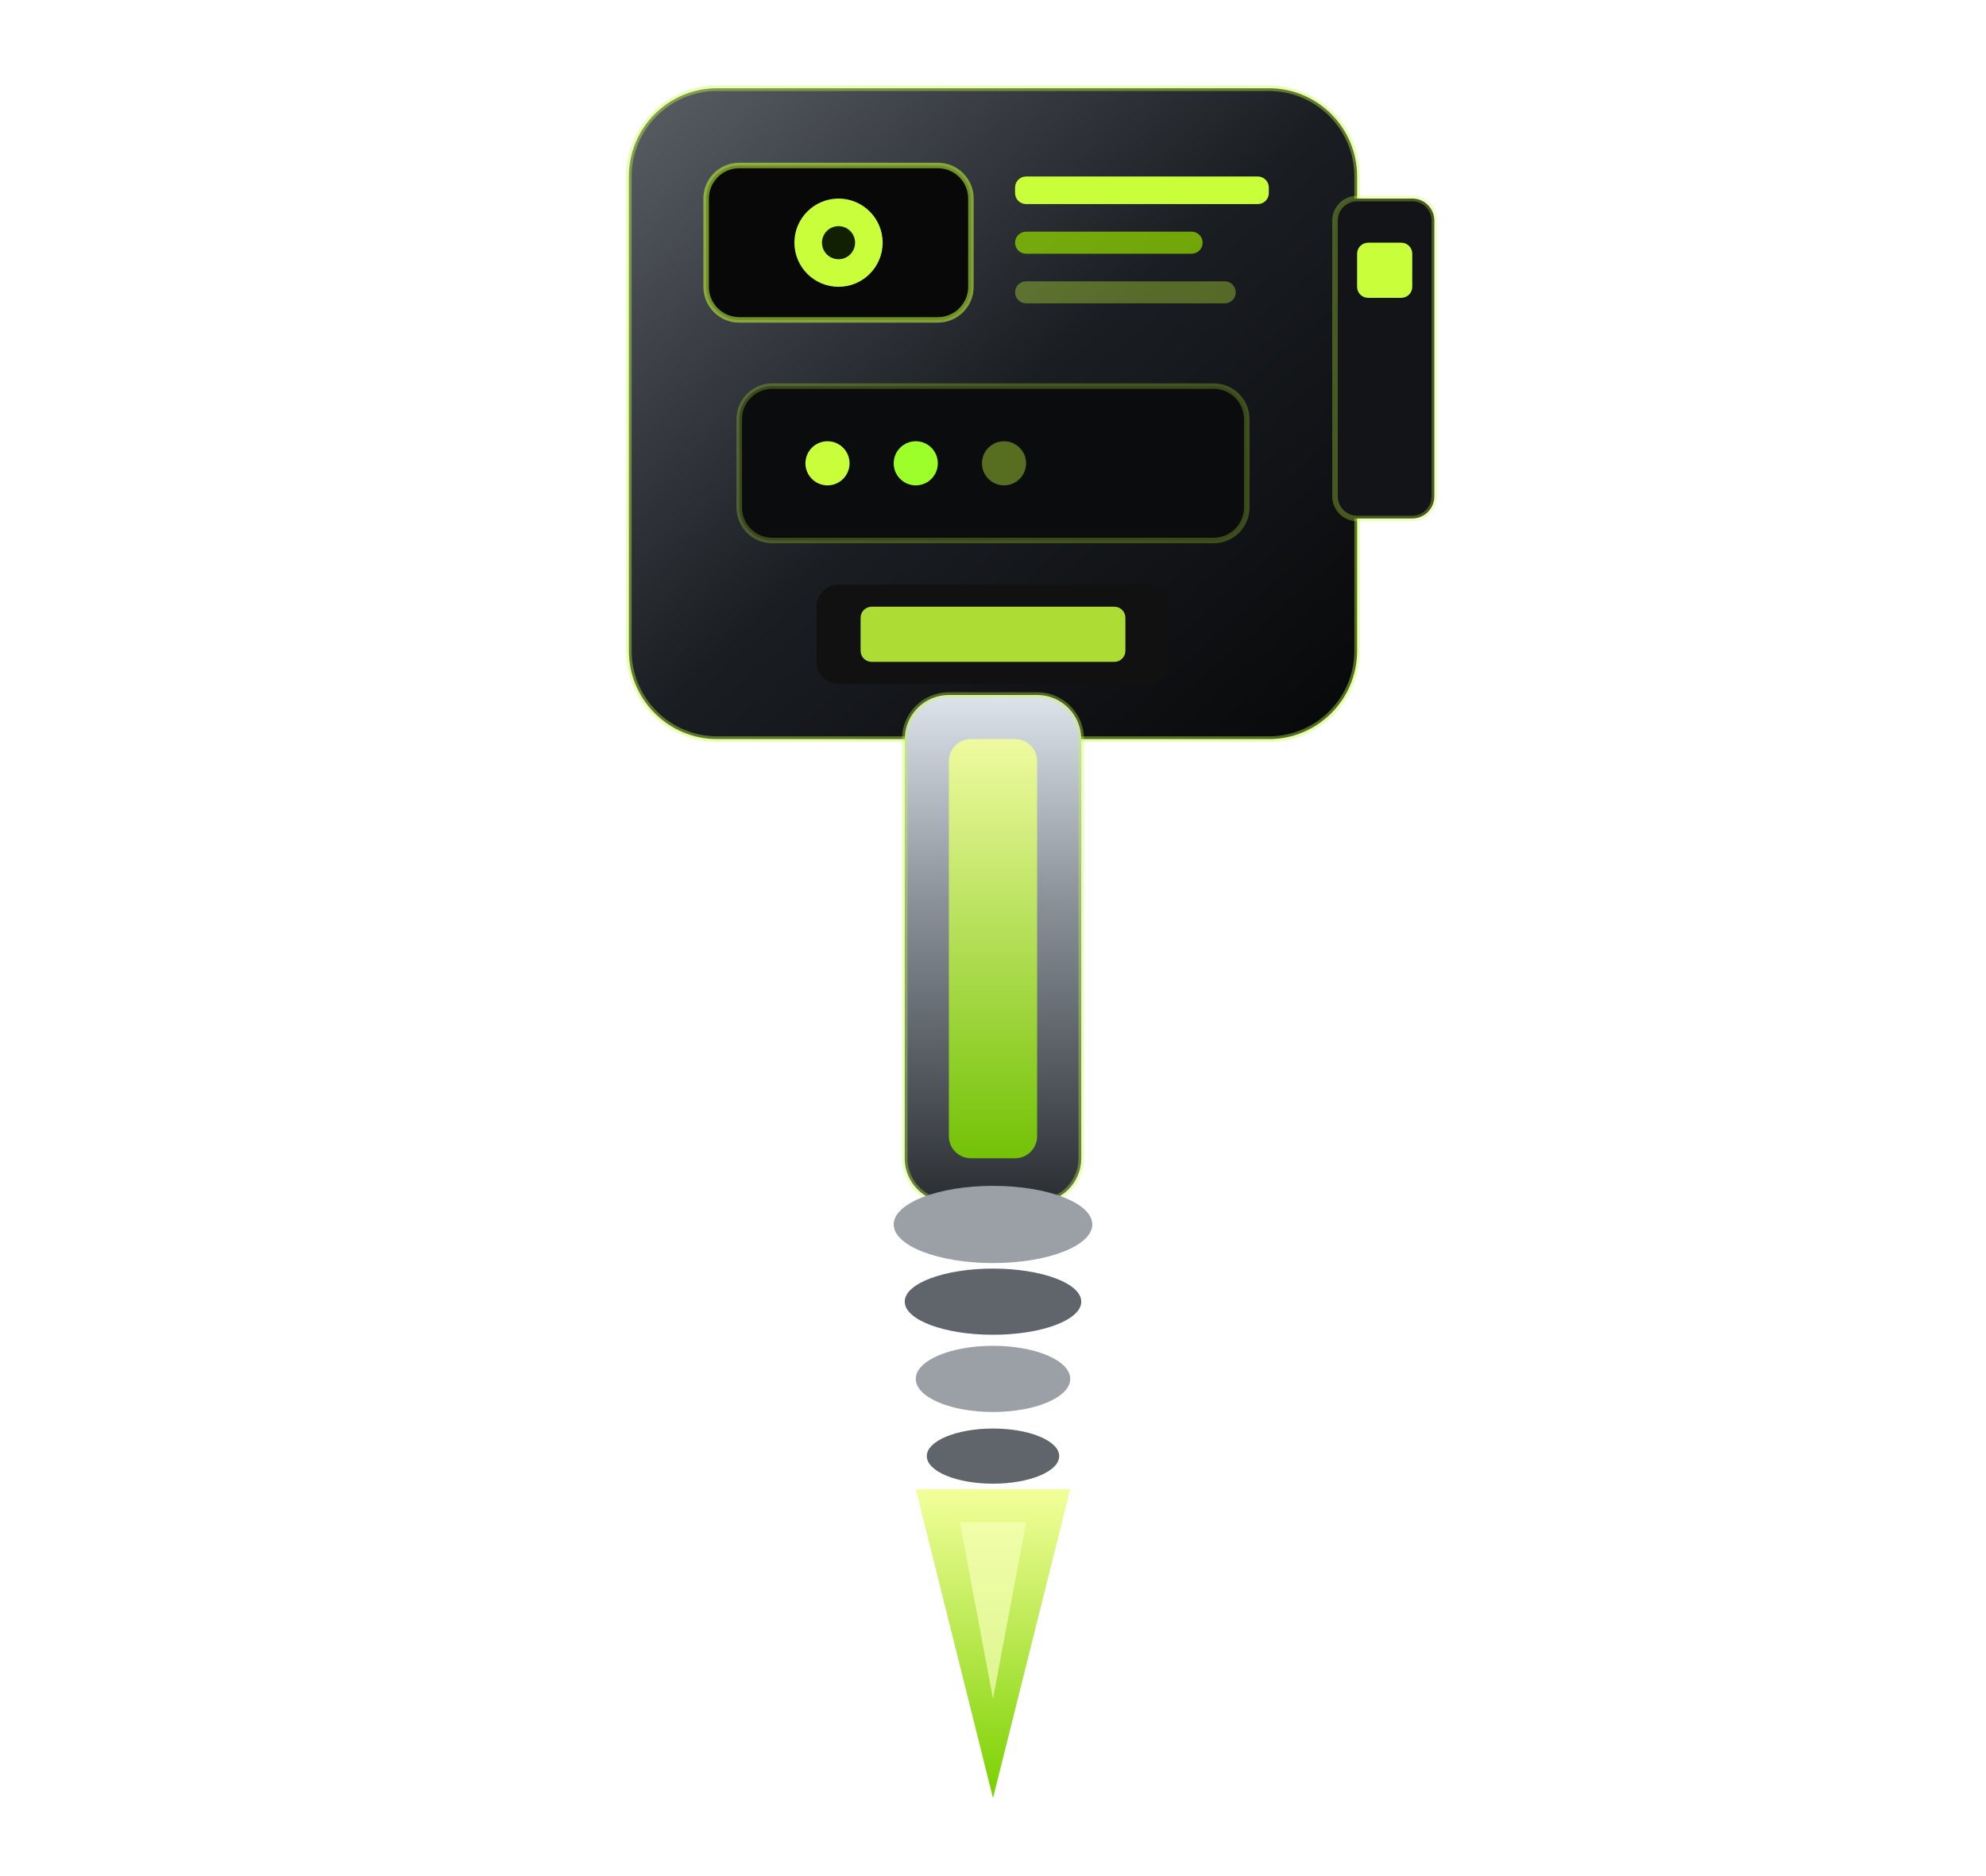
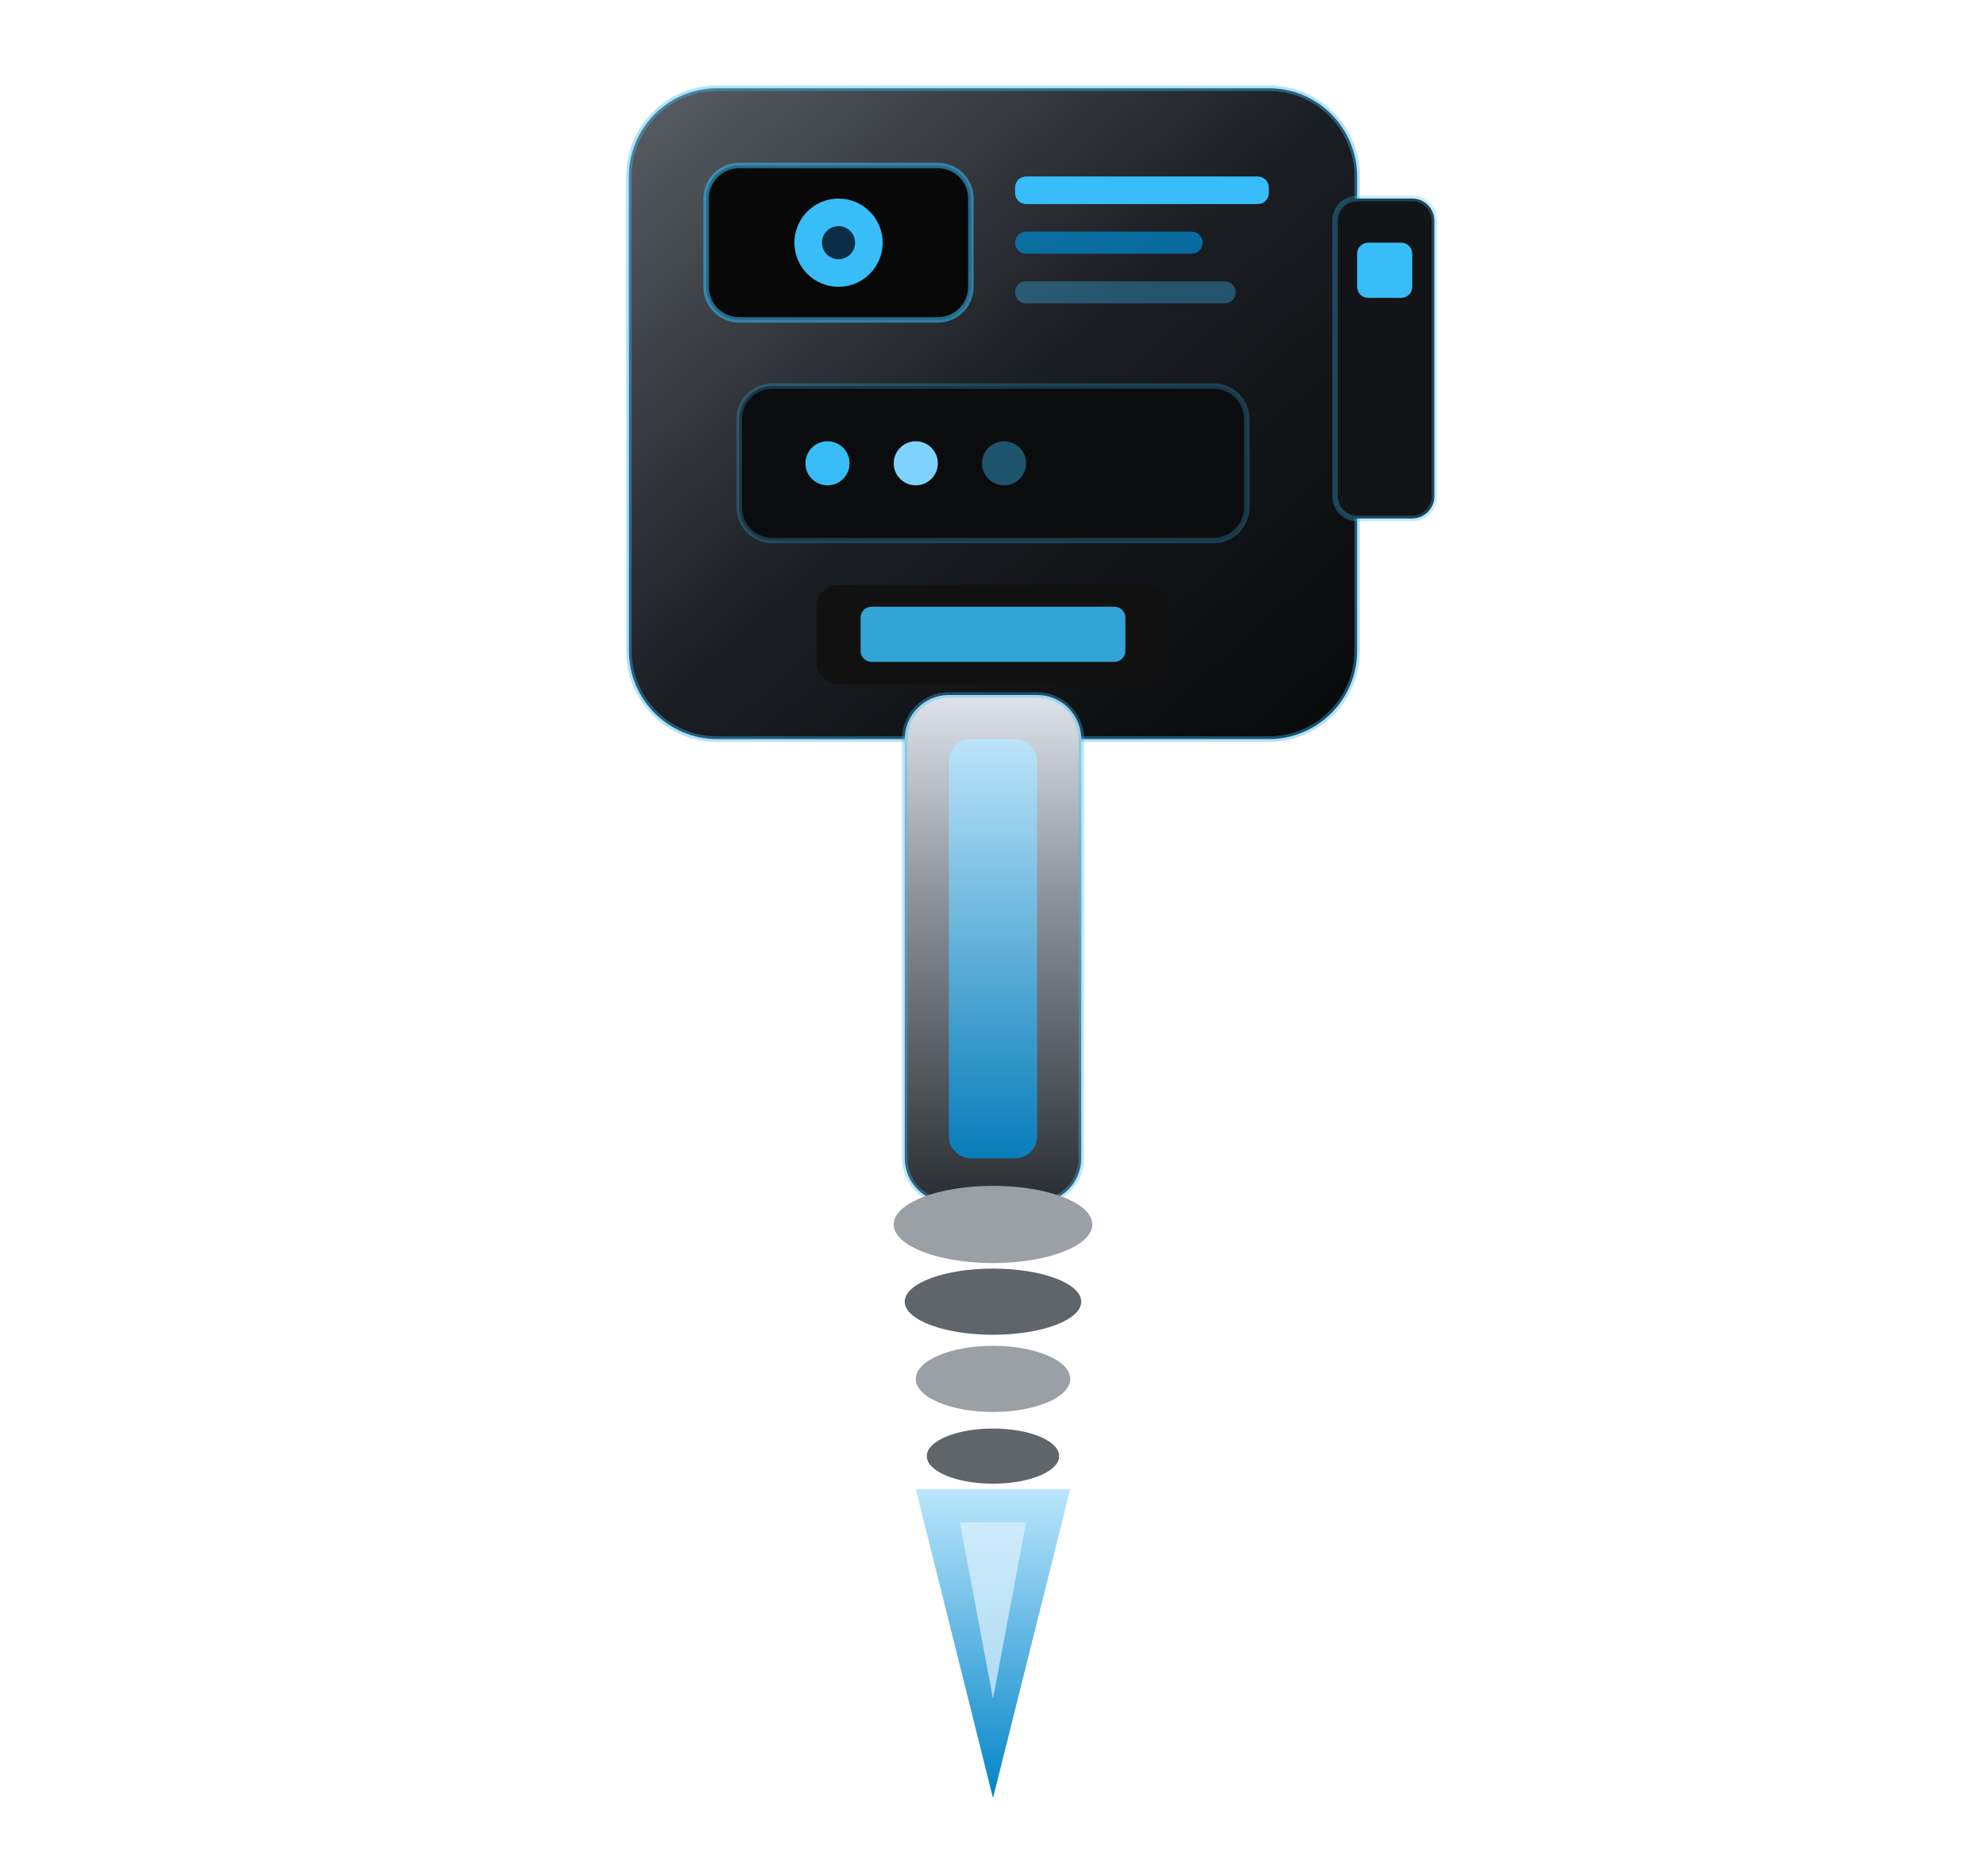
<svg xmlns="http://www.w3.org/2000/svg" viewBox="0 0 360 340" fill="none">
  <defs>
    <linearGradient id="metal" x1="0" y1="0" x2="1" y2="1">
      <stop offset="0%" stop-color="#5a5f66" />
      <stop offset="50%" stop-color="#1a1d22" />
      <stop offset="100%" stop-color="#070809" />
    </linearGradient>
    <linearGradient id="shaft" x1="0" y1="0" x2="0" y2="1">
      <stop offset="0%" stop-color="#dce3ea" />
      <stop offset="40%" stop-color="#8b929a" />
      <stop offset="100%" stop-color="#2a2e33" />
    </linearGradient>
    <linearGradient id="lime" x1="0" y1="0" x2="0" y2="1">
-       <stop offset="0%" stop-color="#f3ff9a" />
-       <stop offset="100%" stop-color="#7ad000" />
+       <stop offset="0%" stop-color="#bae6fd" />
+       <stop offset="100%" stop-color="#0284c7" />
    </linearGradient>
  </defs>
  <g transform="translate(86,8)">
-     <rect x="28" y="8" width="132" height="118" rx="16" fill="url(#metal)" stroke="#c8ff3a" stroke-opacity=".4" />
-     <rect x="42" y="22" width="48" height="28" rx="6" fill="#070807" stroke="#c8ff3a" stroke-opacity=".55" />
-     <circle cx="66" cy="36" r="8" fill="#c8ff3a" />
-     <circle cx="66" cy="36" r="3" fill="#102000" />
-     <rect x="98" y="24" width="46" height="5" rx="2" fill="#c8ff3a" />
-     <rect x="98" y="34" width="34" height="4" rx="2" fill="#8fd400" opacity=".75" />
-     <rect x="98" y="43" width="40" height="4" rx="2" fill="#c8ff3a" opacity=".35" />
-     <rect x="48" y="62" width="92" height="28" rx="6" fill="#0b0c0e" stroke="#c8ff3a" stroke-opacity=".25" />
-     <circle cx="64" cy="76" r="4" fill="#c8ff3a" />
-     <circle cx="80" cy="76" r="4" fill="#9dff2a" />
-     <circle cx="96" cy="76" r="4" fill="#c8ff3a" opacity=".4" />
-     <rect x="156" y="28" width="18" height="58" rx="4" fill="#121417" stroke="#c8ff3a" stroke-opacity=".3" />
-     <rect x="160" y="36" width="10" height="10" rx="2" fill="#c8ff3a" />
+     <rect x="28" y="8" width="132" height="118" rx="16" fill="url(#metal)" stroke="#38bdf8" stroke-opacity=".4" />
+     <rect x="42" y="22" width="48" height="28" rx="6" fill="#070807" stroke="#38bdf8" stroke-opacity=".55" />
+     <circle cx="66" cy="36" r="8" fill="#38bdf8" />
+     <circle cx="66" cy="36" r="3" fill="#0c2d48" />
+     <rect x="98" y="24" width="46" height="5" rx="2" fill="#38bdf8" />
+     <rect x="98" y="34" width="34" height="4" rx="2" fill="#0284c7" opacity=".75" />
+     <rect x="98" y="43" width="40" height="4" rx="2" fill="#38bdf8" opacity=".35" />
+     <rect x="48" y="62" width="92" height="28" rx="6" fill="#0b0c0e" stroke="#38bdf8" stroke-opacity=".25" />
+     <circle cx="64" cy="76" r="4" fill="#38bdf8" />
+     <circle cx="80" cy="76" r="4" fill="#7dd3fc" />
+     <circle cx="96" cy="76" r="4" fill="#38bdf8" opacity=".4" />
+     <rect x="156" y="28" width="18" height="58" rx="4" fill="#121417" stroke="#38bdf8" stroke-opacity=".3" />
+     <rect x="160" y="36" width="10" height="10" rx="2" fill="#38bdf8" />
    <rect x="62" y="98" width="64" height="18" rx="4" fill="#111" />
-     <rect x="70" y="102" width="48" height="10" rx="2" fill="#c8ff3a" opacity=".85" />
+     <rect x="70" y="102" width="48" height="10" rx="2" fill="#38bdf8" opacity=".85" />
  </g>
-   <rect x="164" y="126" width="32" height="92" rx="8" fill="url(#shaft)" stroke="#c8ff3a" stroke-opacity=".35" />
+   <rect x="164" y="126" width="32" height="92" rx="8" fill="url(#shaft)" stroke="#38bdf8" stroke-opacity=".35" />
  <rect x="172" y="134" width="16" height="76" rx="4" fill="url(#lime)" opacity=".9" />
  <ellipse cx="180" cy="222" rx="18" ry="7" fill="#9aa0a6" />
  <ellipse cx="180" cy="236" rx="16" ry="6" fill="#5f656b" />
  <ellipse cx="180" cy="250" rx="14" ry="6" fill="#9aa0a6" />
  <ellipse cx="180" cy="264" rx="12" ry="5" fill="#5f656b" />
  <path d="M166 270 L194 270 L180 326 Z" fill="url(#lime)" />
-   <path d="M174 276 L186 276 L180 308 Z" fill="#f7ffb8" opacity=".7" />
+   <path d="M174 276 L186 276 L180 308 Z" fill="#e0f2fe" opacity=".7" />
</svg>
